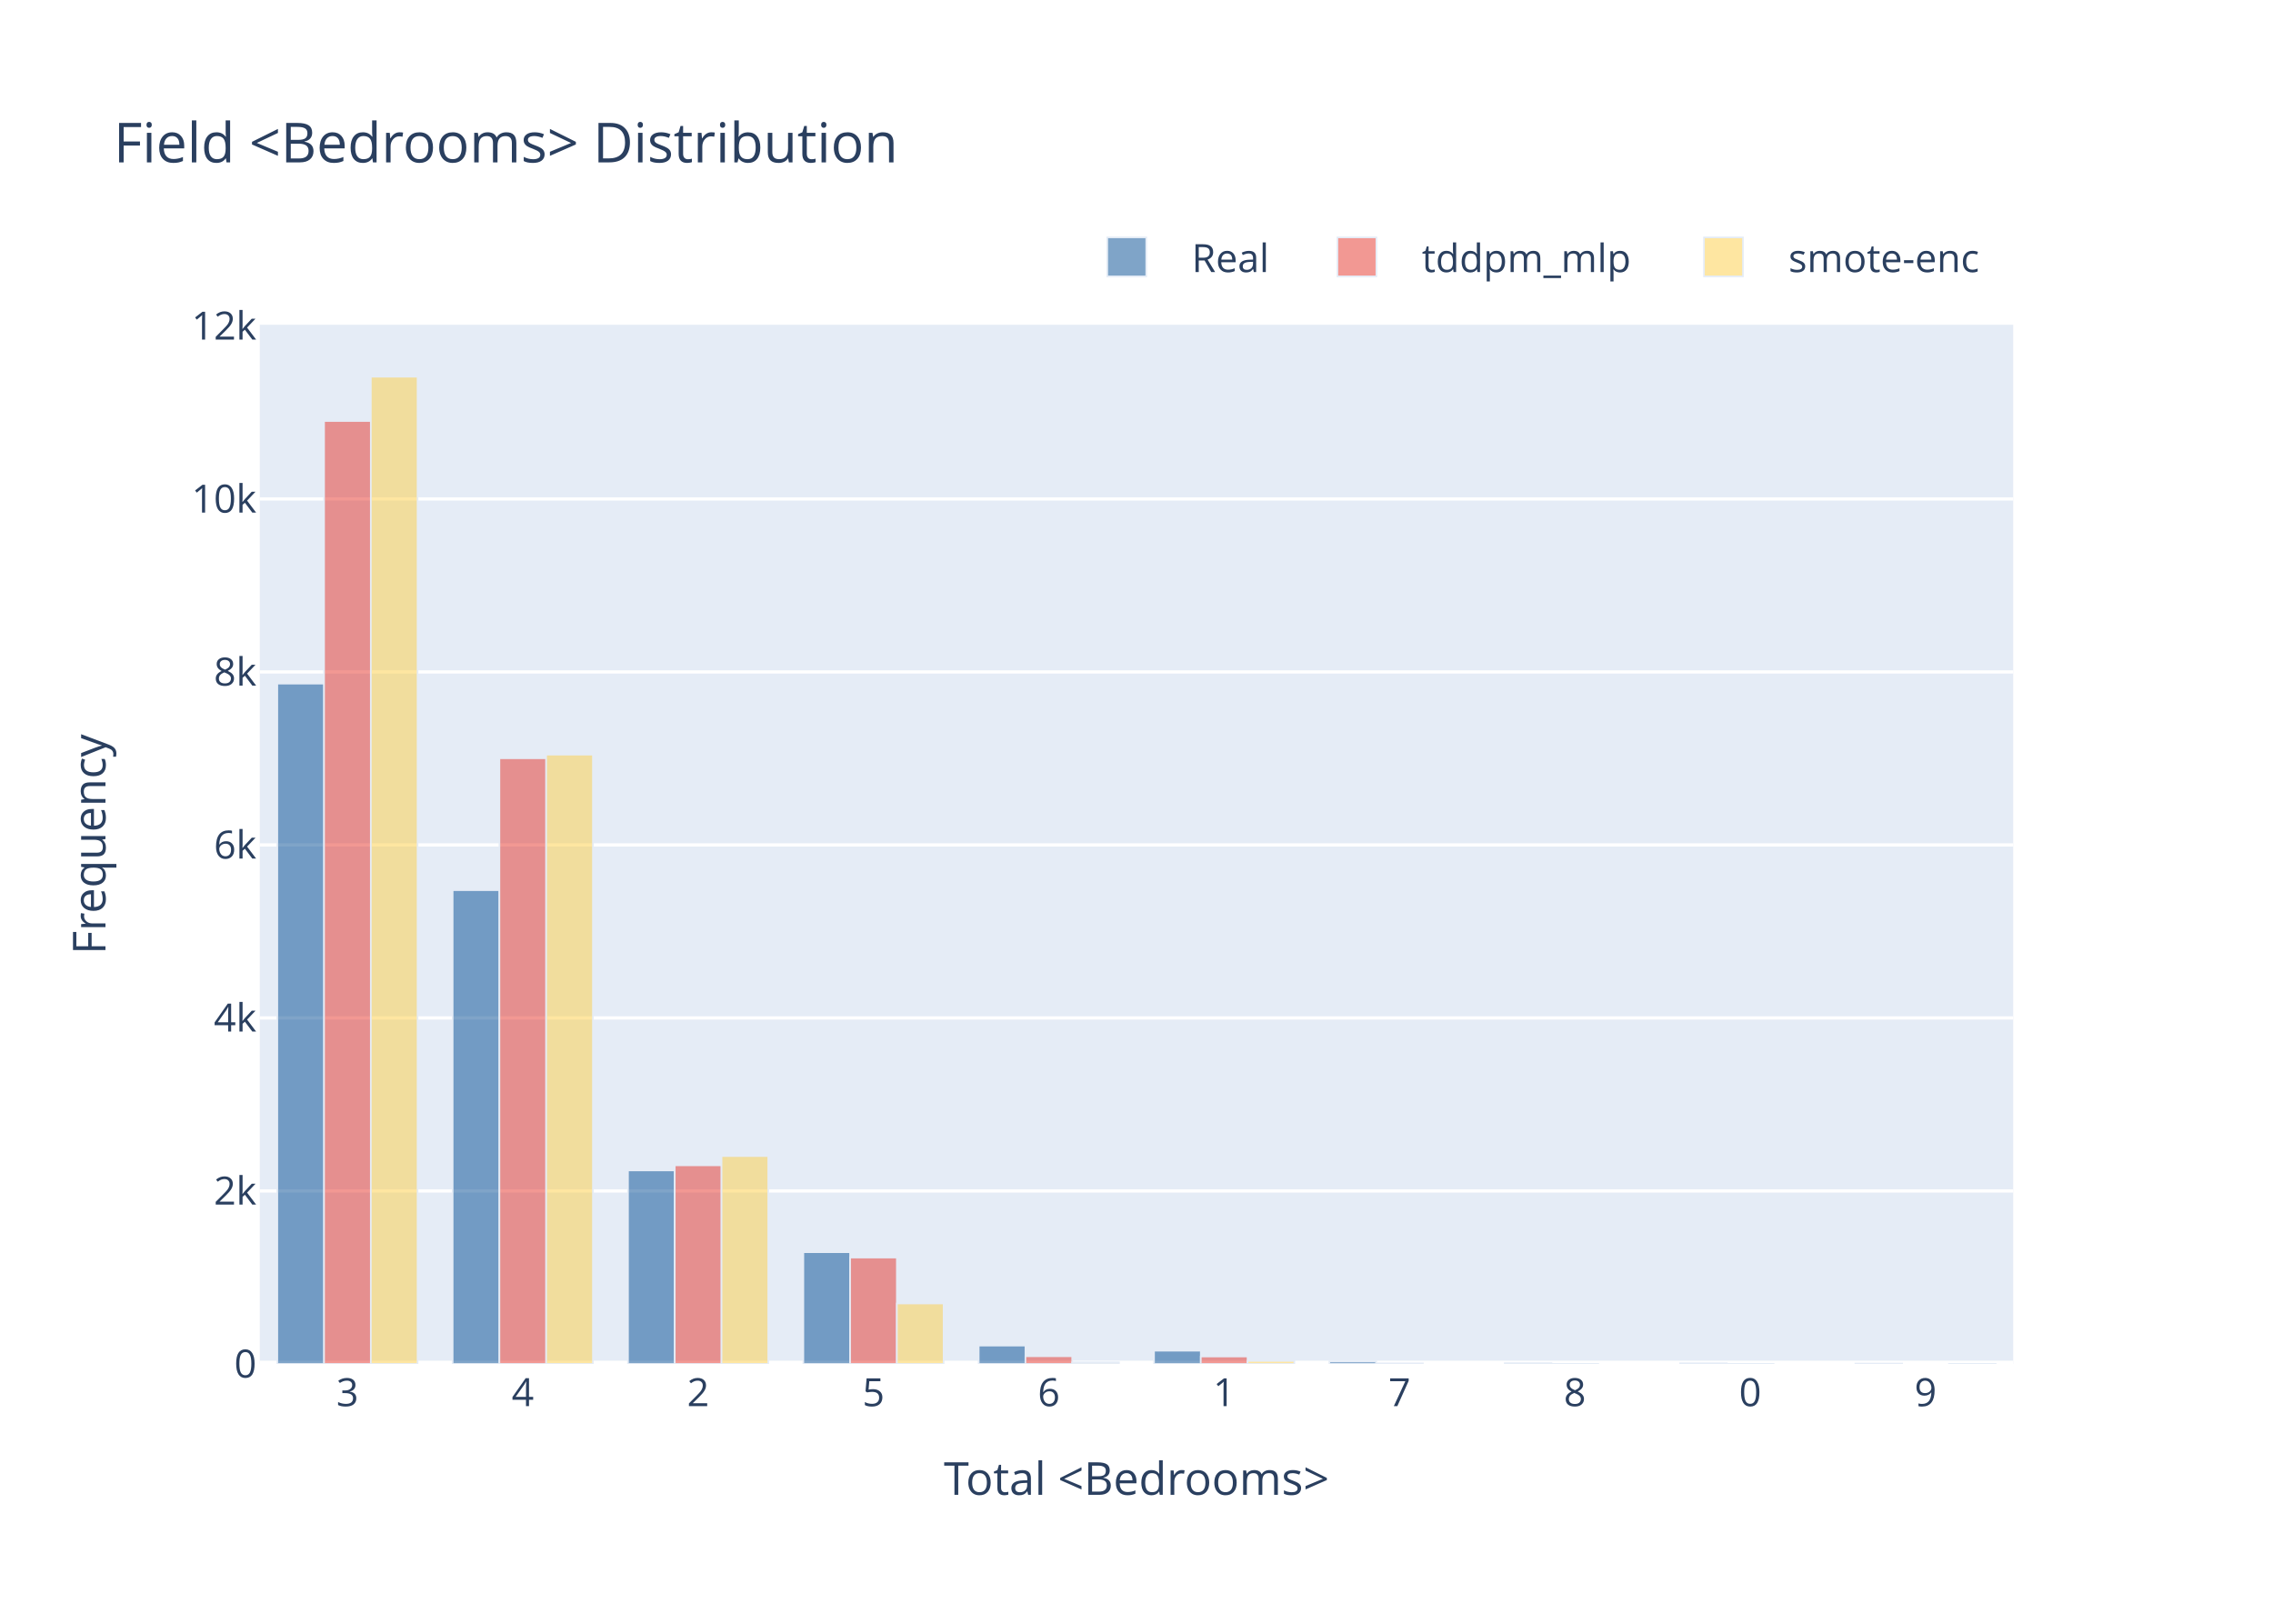
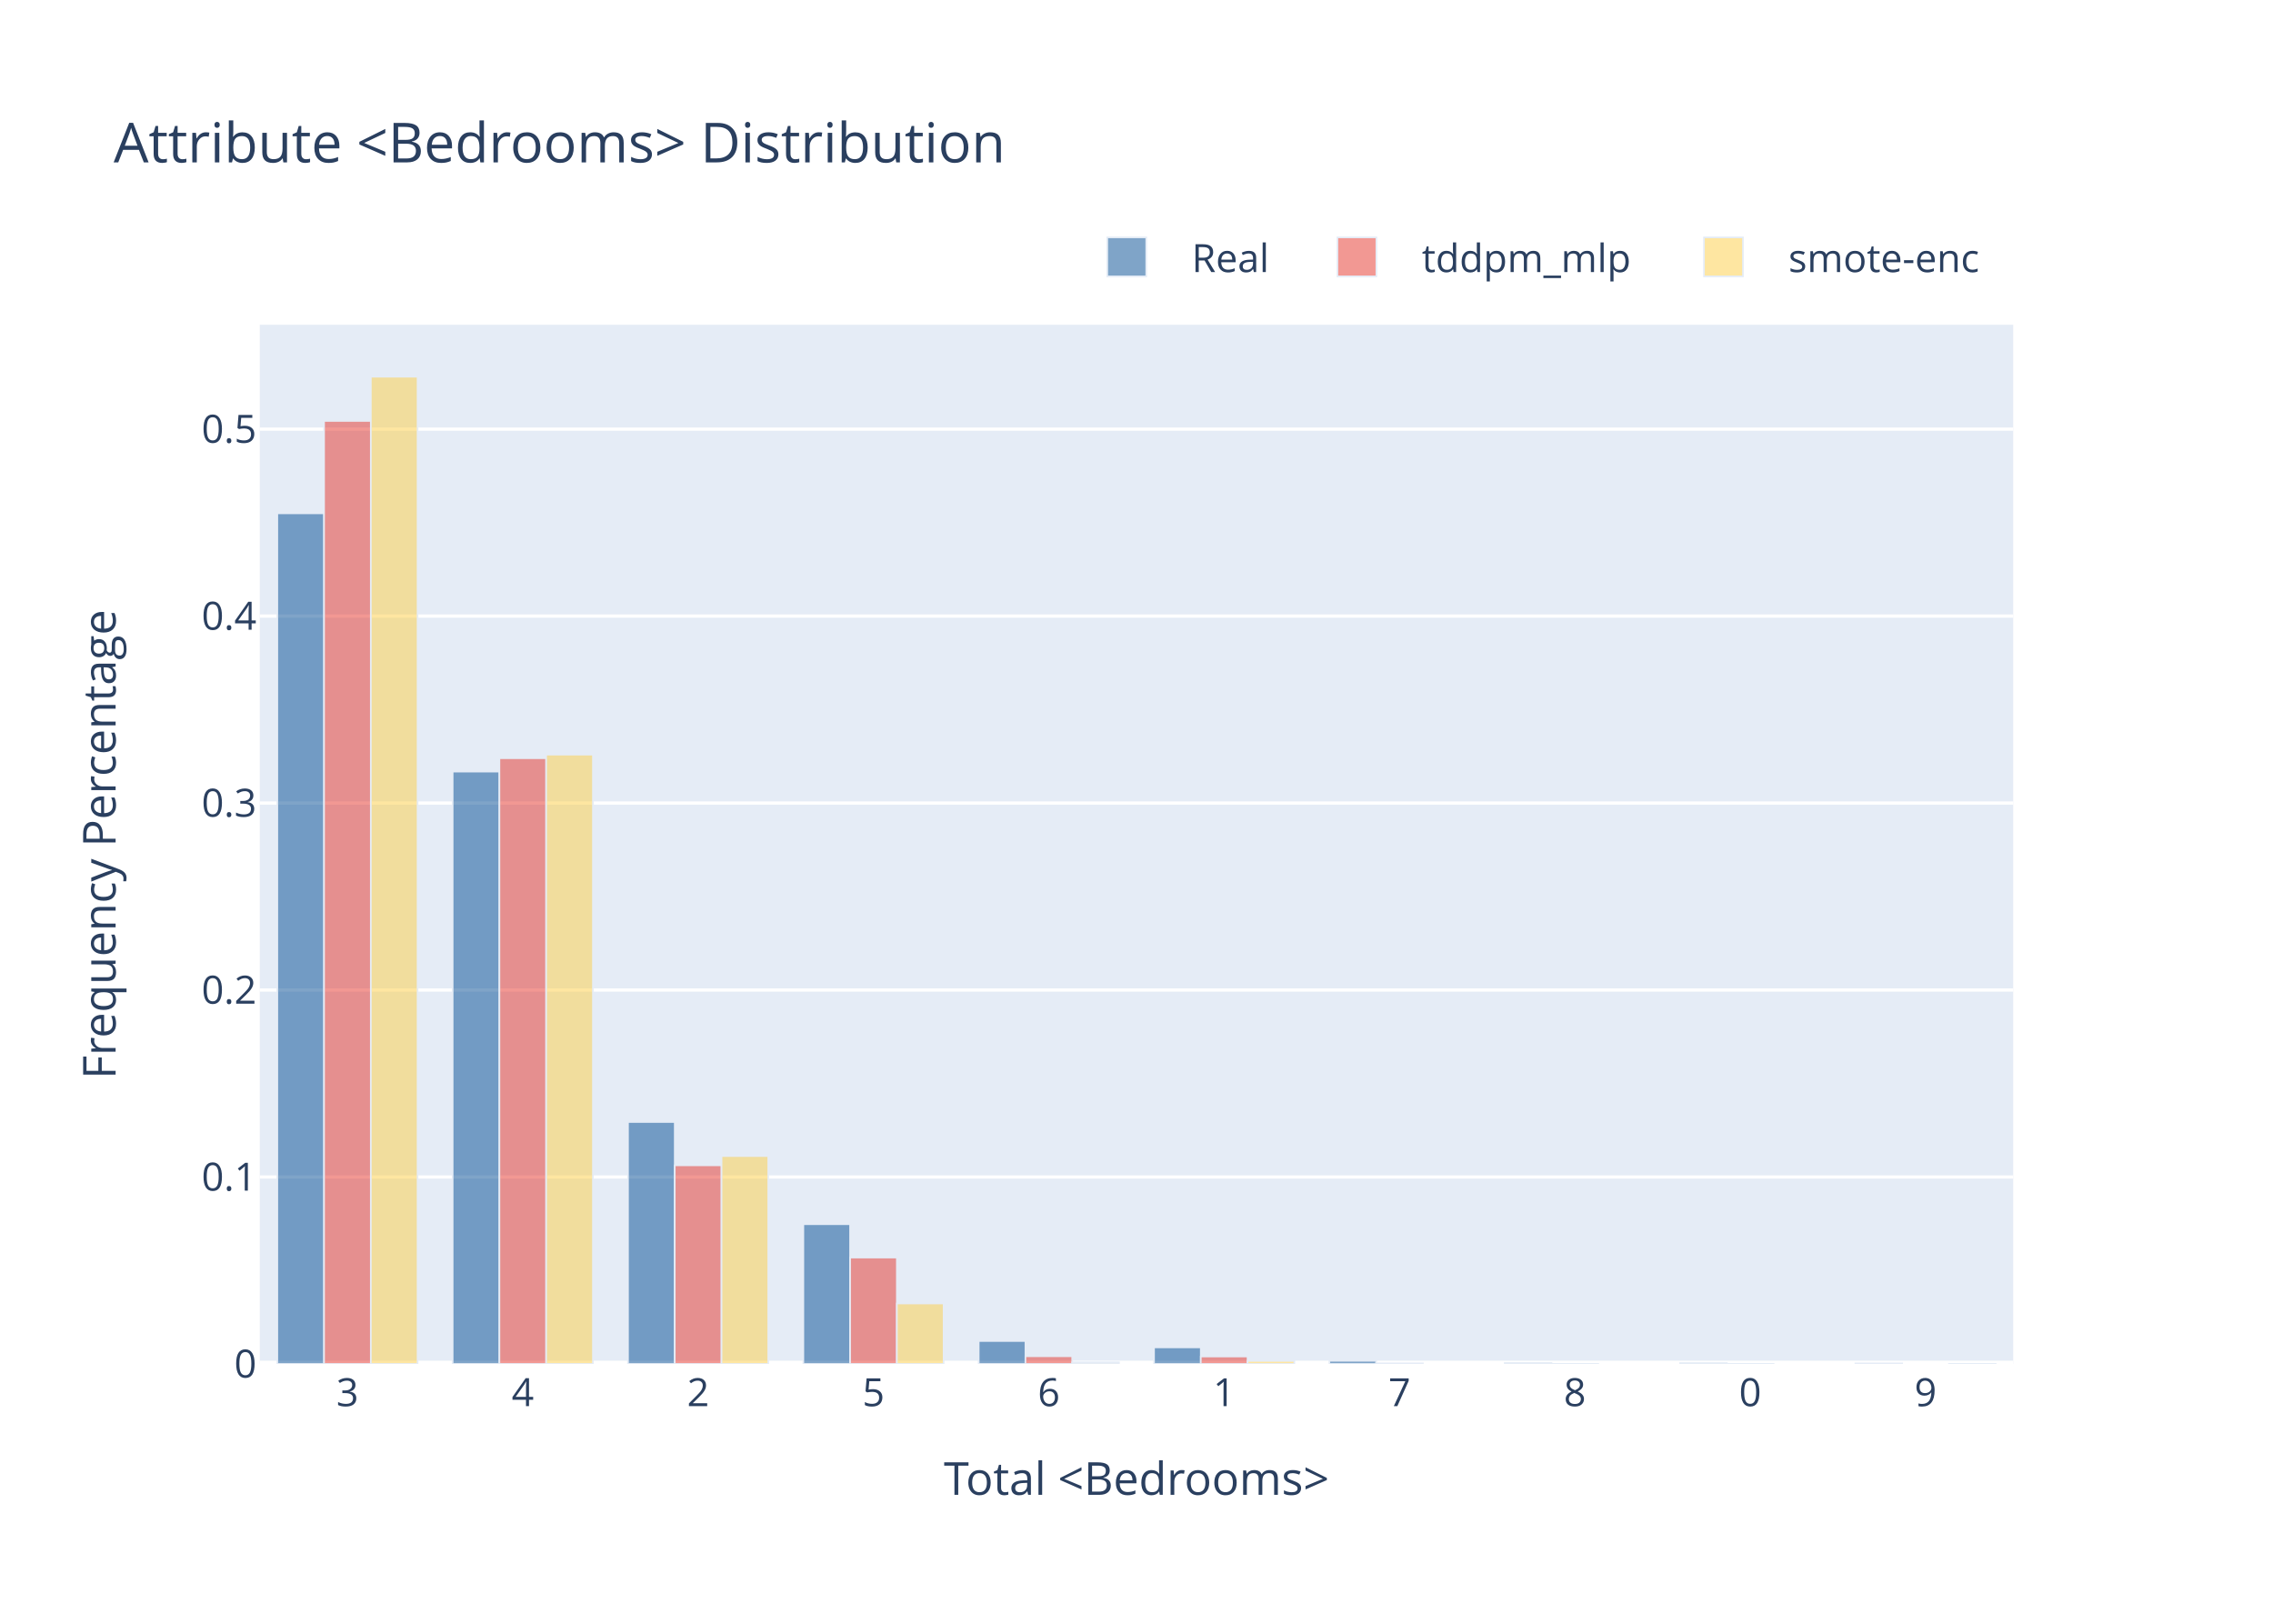
<svg xmlns="http://www.w3.org/2000/svg" class="main-svg" width="700" height="500" viewBox="0 0 700 500" style="">
  <rect x="0" y="0" width="700" height="500" style="fill: rgb(255, 255, 255); fill-opacity: 1;" />
-   <defs id="defs-d98f50">
+   <defs id="defs-731396">
    <g class="clips">
-       <clipPath id="clipd98f50xyplot" class="plotclip">
+       <clipPath id="clip731396xyplot" class="plotclip">
        <rect width="540" height="320" />
      </clipPath>
-       <clipPath class="axesclip" id="clipd98f50x">
+       <clipPath class="axesclip" id="clip731396x">
        <rect x="80" y="0" width="540" height="500" />
      </clipPath>
-       <clipPath class="axesclip" id="clipd98f50y">
+       <clipPath class="axesclip" id="clip731396y">
        <rect x="0" y="100" width="700" height="320" />
      </clipPath>
-       <clipPath class="axesclip" id="clipd98f50xy">
+       <clipPath class="axesclip" id="clip731396xy">
        <rect x="80" y="100" width="540" height="320" />
      </clipPath>
    </g>
    <g class="gradients" />
    <g class="patterns" />
  </defs>
  <g class="bglayer">
    <rect class="bg" x="80" y="100" width="540" height="320" style="fill: rgb(229, 236, 246); fill-opacity: 1; stroke-width: 0;" />
  </g>
  <g class="layer-below">
    <g class="imagelayer" />
    <g class="shapelayer" />
  </g>
  <g class="cartesianlayer">
    <g class="subplot xy">
      <g class="layer-subplot">
        <g class="shapelayer" />
        <g class="imagelayer" />
      </g>
      <g class="minor-gridlayer">
        <g class="x" />
        <g class="y" />
      </g>
      <g class="gridlayer">
        <g class="x" />
        <g class="y">
-           <path class="ygrid crisp" transform="translate(0,366.73)" d="M80,0h540" style="stroke: rgb(255, 255, 255); stroke-opacity: 1; stroke-width: 1px;" />
-           <path class="ygrid crisp" transform="translate(0,313.45)" d="M80,0h540" style="stroke: rgb(255, 255, 255); stroke-opacity: 1; stroke-width: 1px;" />
-           <path class="ygrid crisp" transform="translate(0,260.18)" d="M80,0h540" style="stroke: rgb(255, 255, 255); stroke-opacity: 1; stroke-width: 1px;" />
-           <path class="ygrid crisp" transform="translate(0,206.91)" d="M80,0h540" style="stroke: rgb(255, 255, 255); stroke-opacity: 1; stroke-width: 1px;" />
-           <path class="ygrid crisp" transform="translate(0,153.64)" d="M80,0h540" style="stroke: rgb(255, 255, 255); stroke-opacity: 1; stroke-width: 1px;" />
+           <path class="ygrid crisp" transform="translate(0,362.43)" d="M80,0h540" style="stroke: rgb(255, 255, 255); stroke-opacity: 1; stroke-width: 1px;" />
+           <path class="ygrid crisp" transform="translate(0,304.86)" d="M80,0h540" style="stroke: rgb(255, 255, 255); stroke-opacity: 1; stroke-width: 1px;" />
+           <path class="ygrid crisp" transform="translate(0,247.28)" d="M80,0h540" style="stroke: rgb(255, 255, 255); stroke-opacity: 1; stroke-width: 1px;" />
+           <path class="ygrid crisp" transform="translate(0,189.71)" d="M80,0h540" style="stroke: rgb(255, 255, 255); stroke-opacity: 1; stroke-width: 1px;" />
+           <path class="ygrid crisp" transform="translate(0,132.14)" d="M80,0h540" style="stroke: rgb(255, 255, 255); stroke-opacity: 1; stroke-width: 1px;" />
        </g>
      </g>
      <g class="zerolinelayer">
        <path class="yzl zl crisp" transform="translate(0,420)" d="M80,0h540" style="stroke: rgb(255, 255, 255); stroke-opacity: 1; stroke-width: 2px;" />
      </g>
      <path class="xlines-below" />
      <path class="ylines-below" />
      <g class="overlines-below" />
      <g class="xaxislayer-below" />
      <g class="yaxislayer-below" />
      <g class="overaxes-below" />
-       <g class="plot" transform="translate(80,100)" clip-path="url(#clipd98f50xyplot)">
+       <g class="plot" transform="translate(80,100)" clip-path="url(#clip731396xyplot)">
        <g class="barlayer mlayer">
          <g class="trace bars" style="opacity: 1;">
            <g class="points">
              <g class="point">
-                 <path d="M5.4,320V110.51H19.8V320Z" style="vector-effect: none; opacity: 1; stroke-width: 0.5px; fill: rgb(0, 75, 147); fill-opacity: 0.5; stroke: rgb(229, 236, 246); stroke-opacity: 1;" />
-               </g>
-               <g class="point">
-                 <path d="M59.4,320V174.11H73.8V320Z" style="vector-effect: none; opacity: 1; stroke-width: 0.5px; fill: rgb(0, 75, 147); fill-opacity: 0.5; stroke: rgb(229, 236, 246); stroke-opacity: 1;" />
-               </g>
-               <g class="point">
-                 <path d="M113.4,320V260.41H127.8V320Z" style="vector-effect: none; opacity: 1; stroke-width: 0.5px; fill: rgb(0, 75, 147); fill-opacity: 0.5; stroke: rgb(229, 236, 246); stroke-opacity: 1;" />
-               </g>
-               <g class="point">
-                 <path d="M167.4,320V285.59H181.8V320Z" style="vector-effect: none; opacity: 1; stroke-width: 0.5px; fill: rgb(0, 75, 147); fill-opacity: 0.5; stroke: rgb(229, 236, 246); stroke-opacity: 1;" />
-               </g>
-               <g class="point">
-                 <path d="M221.4,320V314.35H235.8V320Z" style="vector-effect: none; opacity: 1; stroke-width: 0.5px; fill: rgb(0, 75, 147); fill-opacity: 0.5; stroke: rgb(229, 236, 246); stroke-opacity: 1;" />
-               </g>
-               <g class="point">
-                 <path d="M275.4,320V315.92H289.8V320Z" style="vector-effect: none; opacity: 1; stroke-width: 0.5px; fill: rgb(0, 75, 147); fill-opacity: 0.5; stroke: rgb(229, 236, 246); stroke-opacity: 1;" />
-               </g>
-               <g class="point">
-                 <path d="M329.4,320V319.23H343.8V320Z" style="vector-effect: none; opacity: 1; stroke-width: 0.5px; fill: rgb(0, 75, 147); fill-opacity: 0.5; stroke: rgb(229, 236, 246); stroke-opacity: 1;" />
-               </g>
-               <g class="point">
-                 <path d="M383.4,320V319.76H397.8V320Z" style="vector-effect: none; opacity: 1; stroke-width: 0.5px; fill: rgb(0, 75, 147); fill-opacity: 0.5; stroke: rgb(229, 236, 246); stroke-opacity: 1;" />
-               </g>
-               <g class="point">
-                 <path d="M437.4,320V319.79H451.8V320Z" style="vector-effect: none; opacity: 1; stroke-width: 0.5px; fill: rgb(0, 75, 147); fill-opacity: 0.5; stroke: rgb(229, 236, 246); stroke-opacity: 1;" />
-               </g>
-               <g class="point">
-                 <path d="M491.4,320V319.87H505.8V320Z" style="vector-effect: none; opacity: 1; stroke-width: 0.5px; fill: rgb(0, 75, 147); fill-opacity: 0.5; stroke: rgb(229, 236, 246); stroke-opacity: 1;" />
+                 <path d="M5.4,320V58.07H19.8V320Z" style="vector-effect: none; opacity: 1; stroke-width: 0.5px; fill: rgb(0, 75, 147); fill-opacity: 0.5; stroke: rgb(229, 236, 246); stroke-opacity: 1;" />
+               </g>
+               <g class="point">
+                 <path d="M59.4,320V137.6H73.8V320Z" style="vector-effect: none; opacity: 1; stroke-width: 0.5px; fill: rgb(0, 75, 147); fill-opacity: 0.5; stroke: rgb(229, 236, 246); stroke-opacity: 1;" />
+               </g>
+               <g class="point">
+                 <path d="M113.4,320V245.5H127.8V320Z" style="vector-effect: none; opacity: 1; stroke-width: 0.5px; fill: rgb(0, 75, 147); fill-opacity: 0.5; stroke: rgb(229, 236, 246); stroke-opacity: 1;" />
+               </g>
+               <g class="point">
+                 <path d="M167.4,320V276.97H181.8V320Z" style="vector-effect: none; opacity: 1; stroke-width: 0.5px; fill: rgb(0, 75, 147); fill-opacity: 0.5; stroke: rgb(229, 236, 246); stroke-opacity: 1;" />
+               </g>
+               <g class="point">
+                 <path d="M221.4,320V312.94H235.8V320Z" style="vector-effect: none; opacity: 1; stroke-width: 0.5px; fill: rgb(0, 75, 147); fill-opacity: 0.5; stroke: rgb(229, 236, 246); stroke-opacity: 1;" />
+               </g>
+               <g class="point">
+                 <path d="M275.4,320V314.9H289.8V320Z" style="vector-effect: none; opacity: 1; stroke-width: 0.5px; fill: rgb(0, 75, 147); fill-opacity: 0.5; stroke: rgb(229, 236, 246); stroke-opacity: 1;" />
+               </g>
+               <g class="point">
+                 <path d="M329.4,320V319.03H343.8V320Z" style="vector-effect: none; opacity: 1; stroke-width: 0.5px; fill: rgb(0, 75, 147); fill-opacity: 0.5; stroke: rgb(229, 236, 246); stroke-opacity: 1;" />
+               </g>
+               <g class="point">
+                 <path d="M383.4,320V319.7H397.8V320Z" style="vector-effect: none; opacity: 1; stroke-width: 0.5px; fill: rgb(0, 75, 147); fill-opacity: 0.5; stroke: rgb(229, 236, 246); stroke-opacity: 1;" />
+               </g>
+               <g class="point">
+                 <path d="M437.4,320V319.73H451.8V320Z" style="vector-effect: none; opacity: 1; stroke-width: 0.5px; fill: rgb(0, 75, 147); fill-opacity: 0.5; stroke: rgb(229, 236, 246); stroke-opacity: 1;" />
+               </g>
+               <g class="point">
+                 <path d="M491.4,320V319.83H505.8V320Z" style="vector-effect: none; opacity: 1; stroke-width: 0.5px; fill: rgb(0, 75, 147); fill-opacity: 0.5; stroke: rgb(229, 236, 246); stroke-opacity: 1;" />
              </g>
            </g>
          </g>
          <g class="trace bars" style="opacity: 1;">
            <g class="points">
              <g class="point">
                <path d="M451.8,320V319.97H466.2V320Z" style="vector-effect: none; opacity: 1; stroke-width: 0.5px; fill: rgb(230, 51, 41); fill-opacity: 0.5; stroke: rgb(229, 236, 246); stroke-opacity: 1;" />
              </g>
              <g class="point">
                <path d="M289.8,320V317.71H304.2V320Z" style="vector-effect: none; opacity: 1; stroke-width: 0.5px; fill: rgb(230, 51, 41); fill-opacity: 0.5; stroke: rgb(229, 236, 246); stroke-opacity: 1;" />
              </g>
              <g class="point">
                <path d="M127.8,320V258.84H142.2V320Z" style="vector-effect: none; opacity: 1; stroke-width: 0.5px; fill: rgb(230, 51, 41); fill-opacity: 0.5; stroke: rgb(229, 236, 246); stroke-opacity: 1;" />
              </g>
              <g class="point">
-                 <path d="M19.8,320V29.64H34.2V320Z" style="vector-effect: none; opacity: 1; stroke-width: 0.5px; fill: rgb(230, 51, 41); fill-opacity: 0.5; stroke: rgb(229, 236, 246); stroke-opacity: 1;" />
-               </g>
-               <g class="point">
-                 <path d="M73.8,320V133.49H88.2V320Z" style="vector-effect: none; opacity: 1; stroke-width: 0.5px; fill: rgb(230, 51, 41); fill-opacity: 0.5; stroke: rgb(229, 236, 246); stroke-opacity: 1;" />
+                 <path d="M19.8,320V29.62H34.2V320Z" style="vector-effect: none; opacity: 1; stroke-width: 0.5px; fill: rgb(230, 51, 41); fill-opacity: 0.5; stroke: rgb(229, 236, 246); stroke-opacity: 1;" />
+               </g>
+               <g class="point">
+                 <path d="M73.8,320V133.48H88.2V320Z" style="vector-effect: none; opacity: 1; stroke-width: 0.5px; fill: rgb(230, 51, 41); fill-opacity: 0.5; stroke: rgb(229, 236, 246); stroke-opacity: 1;" />
              </g>
              <g class="point">
                <path d="M181.8,320V287.24H196.2V320Z" style="vector-effect: none; opacity: 1; stroke-width: 0.5px; fill: rgb(230, 51, 41); fill-opacity: 0.5; stroke: rgb(229, 236, 246); stroke-opacity: 1;" />
              </g>
              <g class="point">
                <path d="M235.8,320V317.63H250.2V320Z" style="vector-effect: none; opacity: 1; stroke-width: 0.5px; fill: rgb(230, 51, 41); fill-opacity: 0.5; stroke: rgb(229, 236, 246); stroke-opacity: 1;" />
              </g>
              <g class="point">
                <path d="M343.8,320V319.81H358.2V320Z" style="vector-effect: none; opacity: 1; stroke-width: 0.5px; fill: rgb(230, 51, 41); fill-opacity: 0.5; stroke: rgb(229, 236, 246); stroke-opacity: 1;" />
              </g>
              <g class="point">
                <path d="M397.8,320V319.97H412.2V320Z" style="vector-effect: none; opacity: 1; stroke-width: 0.5px; fill: rgb(230, 51, 41); fill-opacity: 0.5; stroke: rgb(229, 236, 246); stroke-opacity: 1;" />
              </g>
            </g>
          </g>
          <g class="trace bars" style="opacity: 1;">
            <g class="points">
              <g class="point">
                <path d="M304.2,320V319.07H318.6V320Z" style="vector-effect: none; opacity: 1; stroke-width: 0.5px; fill: rgb(254, 207, 68); fill-opacity: 0.5; stroke: rgb(229, 236, 246); stroke-opacity: 1;" />
              </g>
              <g class="point">
                <path d="M142.2,320V255.99H156.6V320Z" style="vector-effect: none; opacity: 1; stroke-width: 0.5px; fill: rgb(254, 207, 68); fill-opacity: 0.5; stroke: rgb(229, 236, 246); stroke-opacity: 1;" />
              </g>
              <g class="point">
                <path d="M34.2,320V16H48.6V320Z" style="vector-effect: none; opacity: 1; stroke-width: 0.5px; fill: rgb(254, 207, 68); fill-opacity: 0.5; stroke: rgb(229, 236, 246); stroke-opacity: 1;" />
              </g>
              <g class="point">
                <path d="M88.2,320V132.37H102.6V320Z" style="vector-effect: none; opacity: 1; stroke-width: 0.5px; fill: rgb(254, 207, 68); fill-opacity: 0.5; stroke: rgb(229, 236, 246); stroke-opacity: 1;" />
              </g>
              <g class="point">
                <path d="M196.2,320V301.38H210.6V320Z" style="vector-effect: none; opacity: 1; stroke-width: 0.5px; fill: rgb(254, 207, 68); fill-opacity: 0.5; stroke: rgb(229, 236, 246); stroke-opacity: 1;" />
              </g>
              <g class="point">
                <path d="M250.2,320V319.49H264.6V320Z" style="vector-effect: none; opacity: 1; stroke-width: 0.5px; fill: rgb(254, 207, 68); fill-opacity: 0.5; stroke: rgb(229, 236, 246); stroke-opacity: 1;" />
              </g>
              <g class="point">
                <path d="M520.2,320V319.97H534.6V320Z" style="vector-effect: none; opacity: 1; stroke-width: 0.5px; fill: rgb(254, 207, 68); fill-opacity: 0.5; stroke: rgb(229, 236, 246); stroke-opacity: 1;" />
              </g>
            </g>
          </g>
        </g>
      </g>
      <g class="overplot" />
      <path class="xlines-above crisp" d="M0,0" style="fill: none;" />
      <path class="ylines-above crisp" d="M0,0" style="fill: none;" />
      <g class="overlines-above" />
      <g class="xaxislayer-above">
        <g class="xtick">
          <text text-anchor="middle" x="0" y="433" transform="translate(107,0)" style="font-family: 'Open Sans', verdana, arial, sans-serif; font-size: 12px; fill: rgb(42, 63, 95); fill-opacity: 1; white-space: pre; opacity: 1;">3</text>
        </g>
        <g class="xtick">
          <text text-anchor="middle" x="0" y="433" transform="translate(161,0)" style="font-family: 'Open Sans', verdana, arial, sans-serif; font-size: 12px; fill: rgb(42, 63, 95); fill-opacity: 1; white-space: pre; opacity: 1;">4</text>
        </g>
        <g class="xtick">
          <text text-anchor="middle" x="0" y="433" transform="translate(215,0)" style="font-family: 'Open Sans', verdana, arial, sans-serif; font-size: 12px; fill: rgb(42, 63, 95); fill-opacity: 1; white-space: pre; opacity: 1;">2</text>
        </g>
        <g class="xtick">
          <text text-anchor="middle" x="0" y="433" transform="translate(269,0)" style="font-family: 'Open Sans', verdana, arial, sans-serif; font-size: 12px; fill: rgb(42, 63, 95); fill-opacity: 1; white-space: pre; opacity: 1;">5</text>
        </g>
        <g class="xtick">
          <text text-anchor="middle" x="0" y="433" transform="translate(323,0)" style="font-family: 'Open Sans', verdana, arial, sans-serif; font-size: 12px; fill: rgb(42, 63, 95); fill-opacity: 1; white-space: pre; opacity: 1;">6</text>
        </g>
        <g class="xtick">
          <text text-anchor="middle" x="0" y="433" transform="translate(377,0)" style="font-family: 'Open Sans', verdana, arial, sans-serif; font-size: 12px; fill: rgb(42, 63, 95); fill-opacity: 1; white-space: pre; opacity: 1;">1</text>
        </g>
        <g class="xtick">
          <text text-anchor="middle" x="0" y="433" transform="translate(431,0)" style="font-family: 'Open Sans', verdana, arial, sans-serif; font-size: 12px; fill: rgb(42, 63, 95); fill-opacity: 1; white-space: pre; opacity: 1;">7</text>
        </g>
        <g class="xtick">
          <text text-anchor="middle" x="0" y="433" transform="translate(485,0)" style="font-family: 'Open Sans', verdana, arial, sans-serif; font-size: 12px; fill: rgb(42, 63, 95); fill-opacity: 1; white-space: pre; opacity: 1;">8</text>
        </g>
        <g class="xtick">
          <text text-anchor="middle" x="0" y="433" transform="translate(539,0)" style="font-family: 'Open Sans', verdana, arial, sans-serif; font-size: 12px; fill: rgb(42, 63, 95); fill-opacity: 1; white-space: pre; opacity: 1;">0</text>
        </g>
        <g class="xtick">
          <text text-anchor="middle" x="0" y="433" transform="translate(593,0)" style="font-family: 'Open Sans', verdana, arial, sans-serif; font-size: 12px; fill: rgb(42, 63, 95); fill-opacity: 1; white-space: pre; opacity: 1;">9</text>
        </g>
      </g>
      <g class="yaxislayer-above">
        <g class="ytick">
          <text text-anchor="end" x="79" y="4.2" transform="translate(0,420)" style="font-family: 'Open Sans', verdana, arial, sans-serif; font-size: 12px; fill: rgb(42, 63, 95); fill-opacity: 1; white-space: pre; opacity: 1;">0</text>
        </g>
        <g class="ytick">
-           <text text-anchor="end" x="79" y="4.2" style="font-family: 'Open Sans', verdana, arial, sans-serif; font-size: 12px; fill: rgb(42, 63, 95); fill-opacity: 1; white-space: pre; opacity: 1;" transform="translate(0,366.73)">2k</text>
-         </g>
-         <g class="ytick">
-           <text text-anchor="end" x="79" y="4.2" style="font-family: 'Open Sans', verdana, arial, sans-serif; font-size: 12px; fill: rgb(42, 63, 95); fill-opacity: 1; white-space: pre; opacity: 1;" transform="translate(0,313.45)">4k</text>
-         </g>
-         <g class="ytick">
-           <text text-anchor="end" x="79" y="4.2" style="font-family: 'Open Sans', verdana, arial, sans-serif; font-size: 12px; fill: rgb(42, 63, 95); fill-opacity: 1; white-space: pre; opacity: 1;" transform="translate(0,260.18)">6k</text>
-         </g>
-         <g class="ytick">
-           <text text-anchor="end" x="79" y="4.2" style="font-family: 'Open Sans', verdana, arial, sans-serif; font-size: 12px; fill: rgb(42, 63, 95); fill-opacity: 1; white-space: pre; opacity: 1;" transform="translate(0,206.91)">8k</text>
-         </g>
-         <g class="ytick">
-           <text text-anchor="end" x="79" y="4.2" style="font-family: 'Open Sans', verdana, arial, sans-serif; font-size: 12px; fill: rgb(42, 63, 95); fill-opacity: 1; white-space: pre; opacity: 1;" transform="translate(0,153.64)">10k</text>
-         </g>
-         <g class="ytick">
-           <text text-anchor="end" x="79" y="4.2" style="font-family: 'Open Sans', verdana, arial, sans-serif; font-size: 12px; fill: rgb(42, 63, 95); fill-opacity: 1; white-space: pre; opacity: 1;" transform="translate(0,100.36)">12k</text>
+           <text text-anchor="end" x="79" y="4.2" style="font-family: 'Open Sans', verdana, arial, sans-serif; font-size: 12px; fill: rgb(42, 63, 95); fill-opacity: 1; white-space: pre; opacity: 1;" transform="translate(0,362.43)">0.1</text>
+         </g>
+         <g class="ytick">
+           <text text-anchor="end" x="79" y="4.2" style="font-family: 'Open Sans', verdana, arial, sans-serif; font-size: 12px; fill: rgb(42, 63, 95); fill-opacity: 1; white-space: pre; opacity: 1;" transform="translate(0,304.86)">0.2</text>
+         </g>
+         <g class="ytick">
+           <text text-anchor="end" x="79" y="4.2" style="font-family: 'Open Sans', verdana, arial, sans-serif; font-size: 12px; fill: rgb(42, 63, 95); fill-opacity: 1; white-space: pre; opacity: 1;" transform="translate(0,247.28)">0.3</text>
+         </g>
+         <g class="ytick">
+           <text text-anchor="end" x="79" y="4.2" style="font-family: 'Open Sans', verdana, arial, sans-serif; font-size: 12px; fill: rgb(42, 63, 95); fill-opacity: 1; white-space: pre; opacity: 1;" transform="translate(0,189.71)">0.4</text>
+         </g>
+         <g class="ytick">
+           <text text-anchor="end" x="79" y="4.2" style="font-family: 'Open Sans', verdana, arial, sans-serif; font-size: 12px; fill: rgb(42, 63, 95); fill-opacity: 1; white-space: pre; opacity: 1;" transform="translate(0,132.14)">0.5</text>
        </g>
      </g>
      <g class="overaxes-above" />
    </g>
  </g>
  <g class="polarlayer" />
  <g class="smithlayer" />
  <g class="ternarylayer" />
  <g class="geolayer" />
  <g class="funnelarealayer" />
  <g class="pielayer" />
  <g class="iciclelayer" />
  <g class="treemaplayer" />
  <g class="sunburstlayer" />
  <g class="glimages" />
-   <defs id="topdefs-d98f50">
+   <defs id="topdefs-731396">
    <g class="clips" />
-     <clipPath id="legendd98f50">
+     <clipPath id="legend731396">
      <rect width="293" height="29" x="0" y="0" />
    </clipPath>
  </defs>
  <g class="layer-above">
    <g class="imagelayer" />
    <g class="shapelayer" />
  </g>
  <g class="infolayer">
    <g class="legend" pointer-events="all" transform="translate(327,64.6)">
      <rect class="bg" shape-rendering="crispEdges" width="293" height="29" x="0" y="0" style="stroke: rgb(68, 68, 68); stroke-opacity: 1; fill: rgb(255, 255, 255); fill-opacity: 1; stroke-width: 0px;" />
-       <g class="scrollbox" transform="" clip-path="url(#legendd98f50)">
+       <g class="scrollbox" transform="" clip-path="url(#legend731396)">
        <g class="groups">
          <g class="traces" transform="translate(0,14.5)" style="opacity: 1;">
            <text class="legendtext" text-anchor="start" x="40" y="4.68" style="font-family: 'Open Sans', verdana, arial, sans-serif; font-size: 12px; fill: rgb(42, 63, 95); fill-opacity: 1; white-space: pre;">Real</text>
            <g class="layers" style="opacity: 1;">
              <g class="legendfill" />
              <g class="legendlines" />
              <g class="legendsymbols">
                <g class="legendpoints">
                  <path class="legendundefined" d="M6,6H-6V-6H6Z" transform="translate(20,0)" style="stroke-width: 0.5px; fill: rgb(0, 75, 147); fill-opacity: 0.5; stroke: rgb(229, 236, 246); stroke-opacity: 1;" />
                </g>
              </g>
            </g>
            <rect class="legendtoggle" x="0" y="-9.5" width="68.375" height="19" style="fill: rgb(0, 0, 0); fill-opacity: 0;" />
          </g>
          <g class="traces" transform="translate(70.875,14.5)" style="opacity: 1;">
            <text class="legendtext" text-anchor="start" x="40" y="4.68" style="font-family: 'Open Sans', verdana, arial, sans-serif; font-size: 12px; fill: rgb(42, 63, 95); fill-opacity: 1; white-space: pre;">tddpm_mlp</text>
            <g class="layers" style="opacity: 1;">
              <g class="legendfill" />
              <g class="legendlines" />
              <g class="legendsymbols">
                <g class="legendpoints">
                  <path class="legendundefined" d="M6,6H-6V-6H6Z" transform="translate(20,0)" style="stroke-width: 0.5px; fill: rgb(230, 51, 41); fill-opacity: 0.5; stroke: rgb(229, 236, 246); stroke-opacity: 1;" />
                </g>
              </g>
            </g>
            <rect class="legendtoggle" x="0" y="-9.5" width="110.391" height="19" style="fill: rgb(0, 0, 0); fill-opacity: 0;" />
          </g>
          <g class="traces" transform="translate(183.7656,14.5)" style="opacity: 1;">
            <text class="legendtext" text-anchor="start" x="40" y="4.68" style="font-family: 'Open Sans', verdana, arial, sans-serif; font-size: 12px; fill: rgb(42, 63, 95); fill-opacity: 1; white-space: pre;">smote-enc</text>
            <g class="layers" style="opacity: 1;">
              <g class="legendfill" />
              <g class="legendlines" />
              <g class="legendsymbols">
                <g class="legendpoints">
                  <path class="legendundefined" d="M6,6H-6V-6H6Z" transform="translate(20,0)" style="stroke-width: 0.5px; fill: rgb(254, 207, 68); fill-opacity: 0.5; stroke: rgb(229, 236, 246); stroke-opacity: 1;" />
                </g>
              </g>
            </g>
            <rect class="legendtoggle" x="0" y="-9.5" width="105.797" height="19" style="fill: rgb(0, 0, 0); fill-opacity: 0;" />
          </g>
        </g>
      </g>
      <rect class="scrollbar" rx="20" ry="3" width="0" height="0" x="0" y="0" style="fill: rgb(128, 139, 164); fill-opacity: 1;" />
    </g>
    <g class="g-gtitle">
-       <text class="gtitle" x="35" y="50" text-anchor="start" dy="0em" style="font-family: 'Open Sans', verdana, arial, sans-serif; font-size: 17px; fill: rgb(42, 63, 95); opacity: 1; font-weight: normal; white-space: pre;">Field &lt;Bedrooms&gt; Distribution</text>
+       <text class="gtitle" x="35" y="50" text-anchor="start" dy="0em" style="font-family: 'Open Sans', verdana, arial, sans-serif; font-size: 17px; fill: rgb(42, 63, 95); opacity: 1; font-weight: normal; white-space: pre;">Attribute &lt;Bedrooms&gt; Distribution</text>
    </g>
    <g class="g-xtitle">
      <text class="xtitle" x="350" y="460.3" text-anchor="middle" style="font-family: 'Open Sans', verdana, arial, sans-serif; font-size: 14px; fill: rgb(42, 63, 95); opacity: 1; font-weight: normal; white-space: pre;">Total &lt;Bedrooms&gt;</text>
    </g>
    <g class="g-ytitle">
-       <text class="ytitle" transform="rotate(-90,32.48125,260)" x="32.481" y="260" text-anchor="middle" style="font-family: 'Open Sans', verdana, arial, sans-serif; font-size: 14px; fill: rgb(42, 63, 95); opacity: 1; font-weight: normal; white-space: pre;">Frequency</text>
+       <text class="ytitle" transform="rotate(-90,35.60625,260)" x="35.606" y="260" text-anchor="middle" style="font-family: 'Open Sans', verdana, arial, sans-serif; font-size: 14px; fill: rgb(42, 63, 95); opacity: 1; font-weight: normal; white-space: pre;">Frequency Percentage</text>
    </g>
  </g>
</svg>
